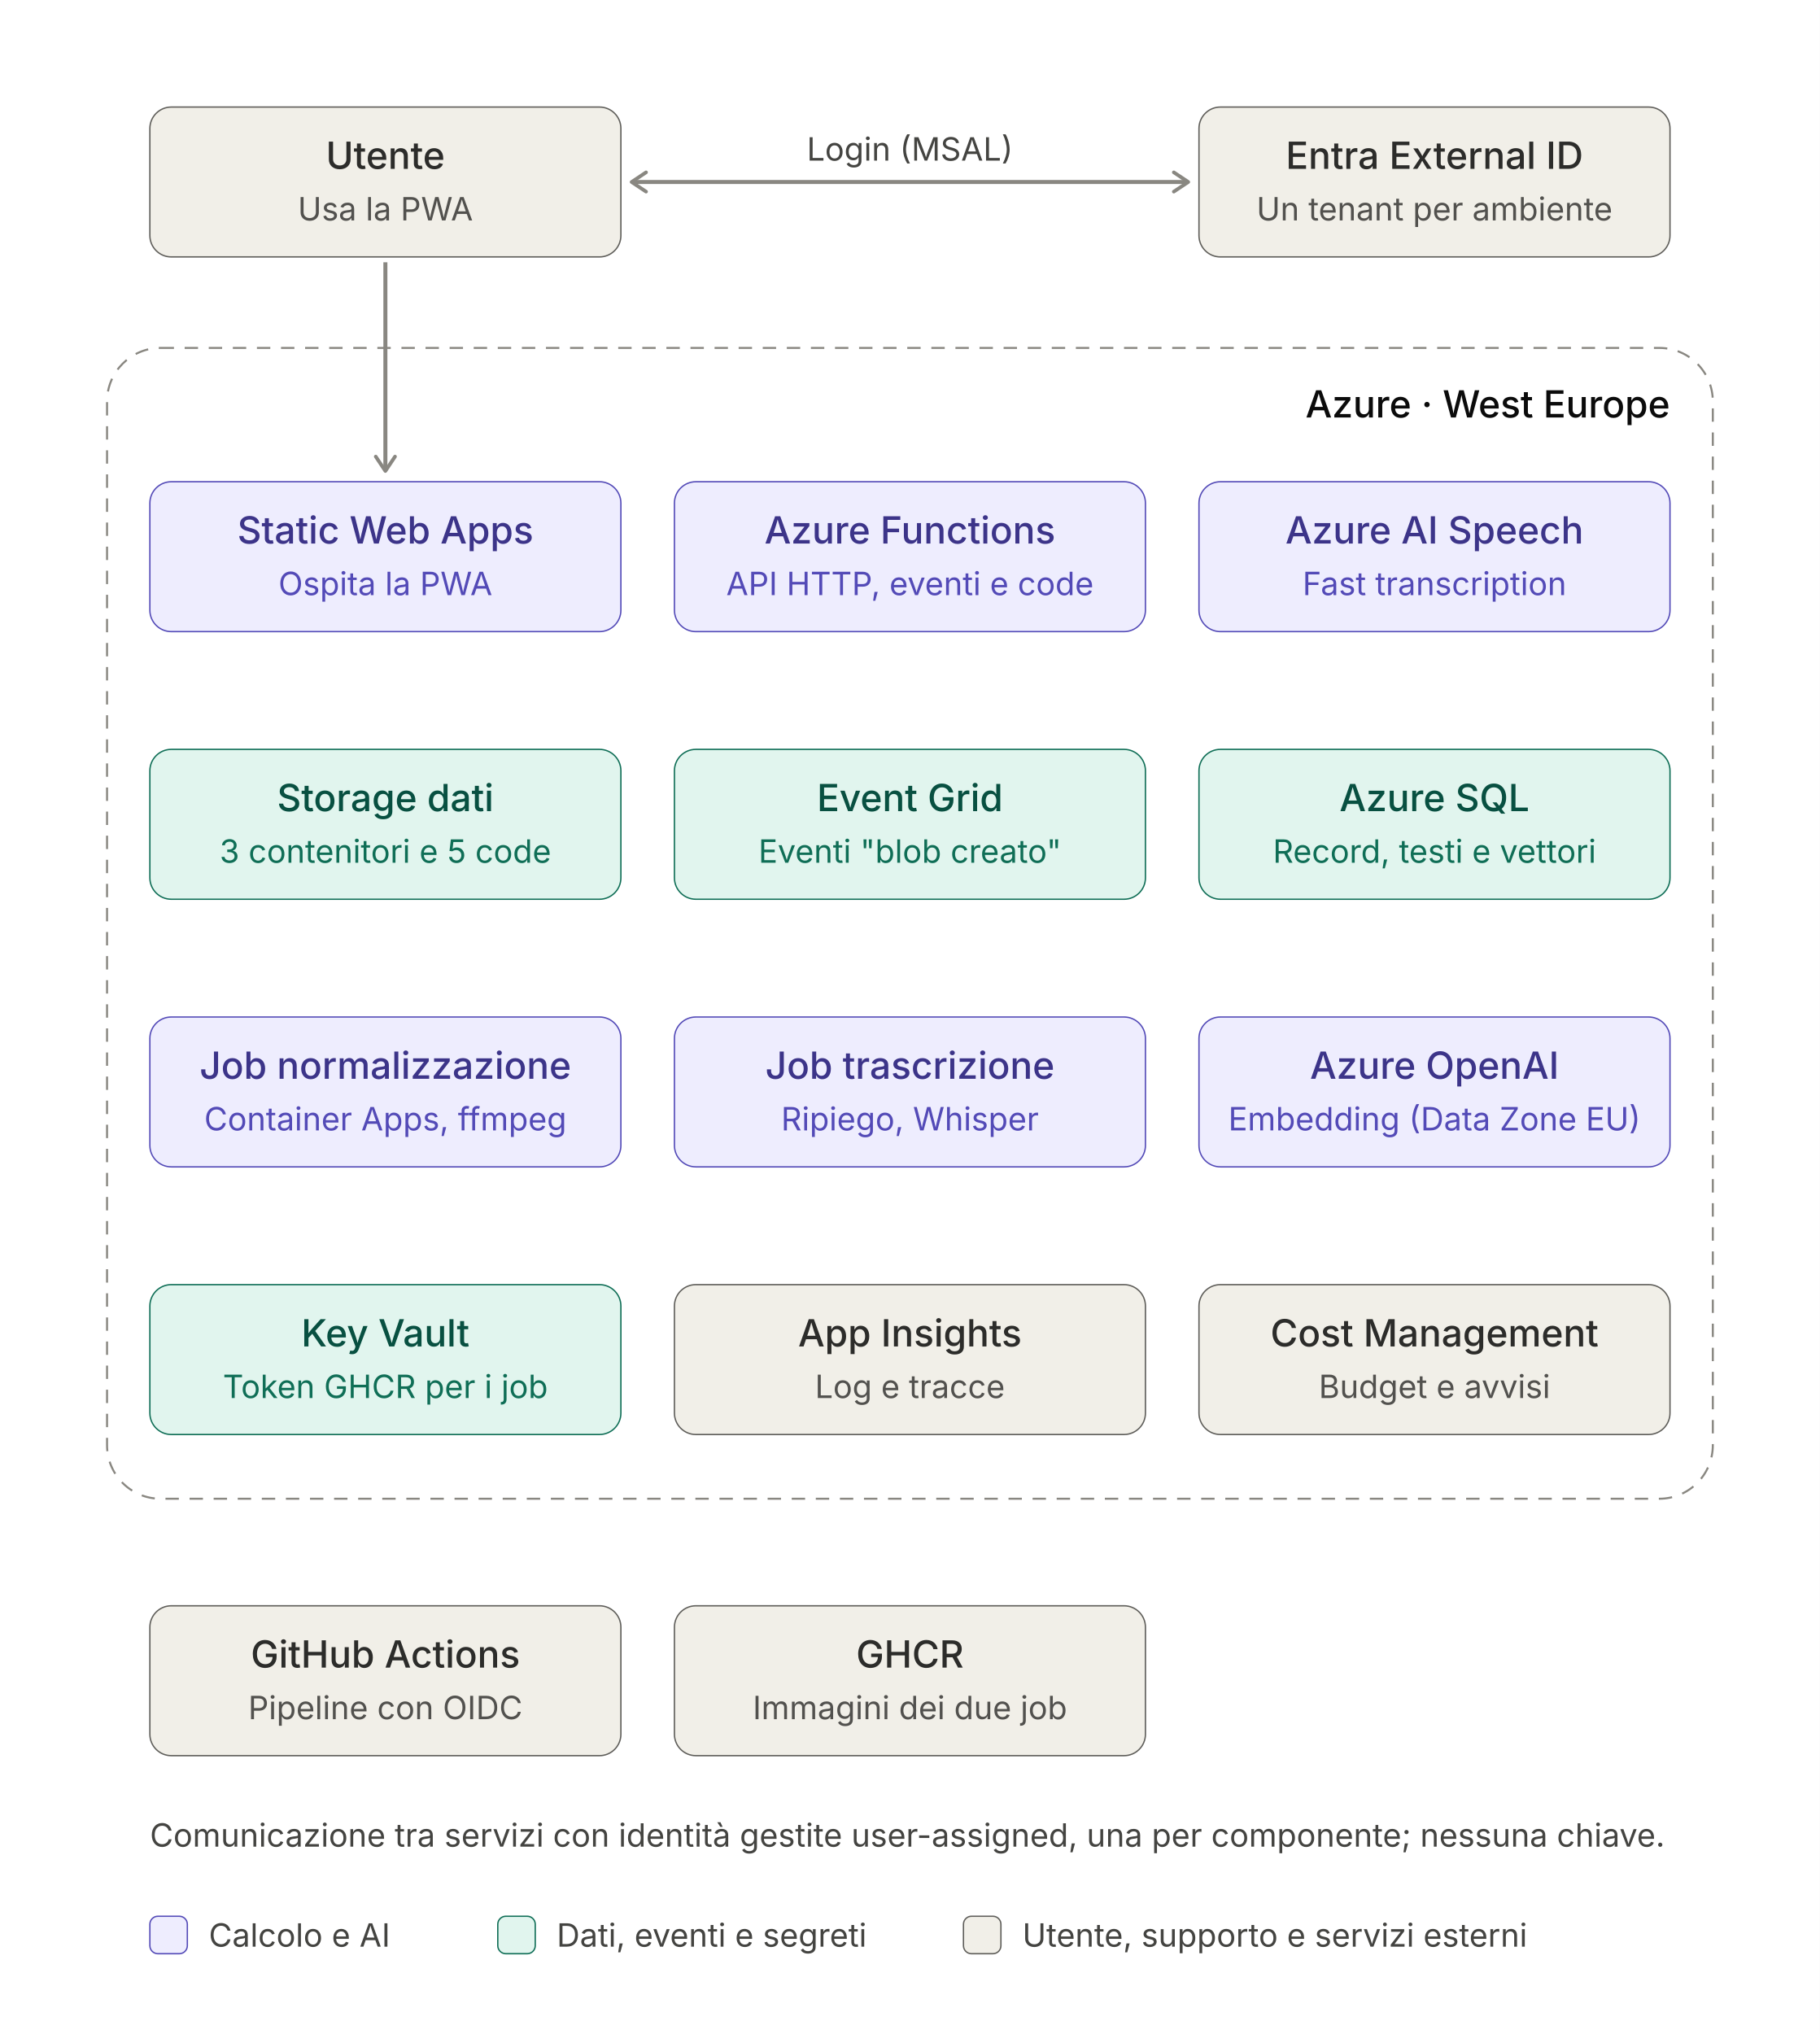
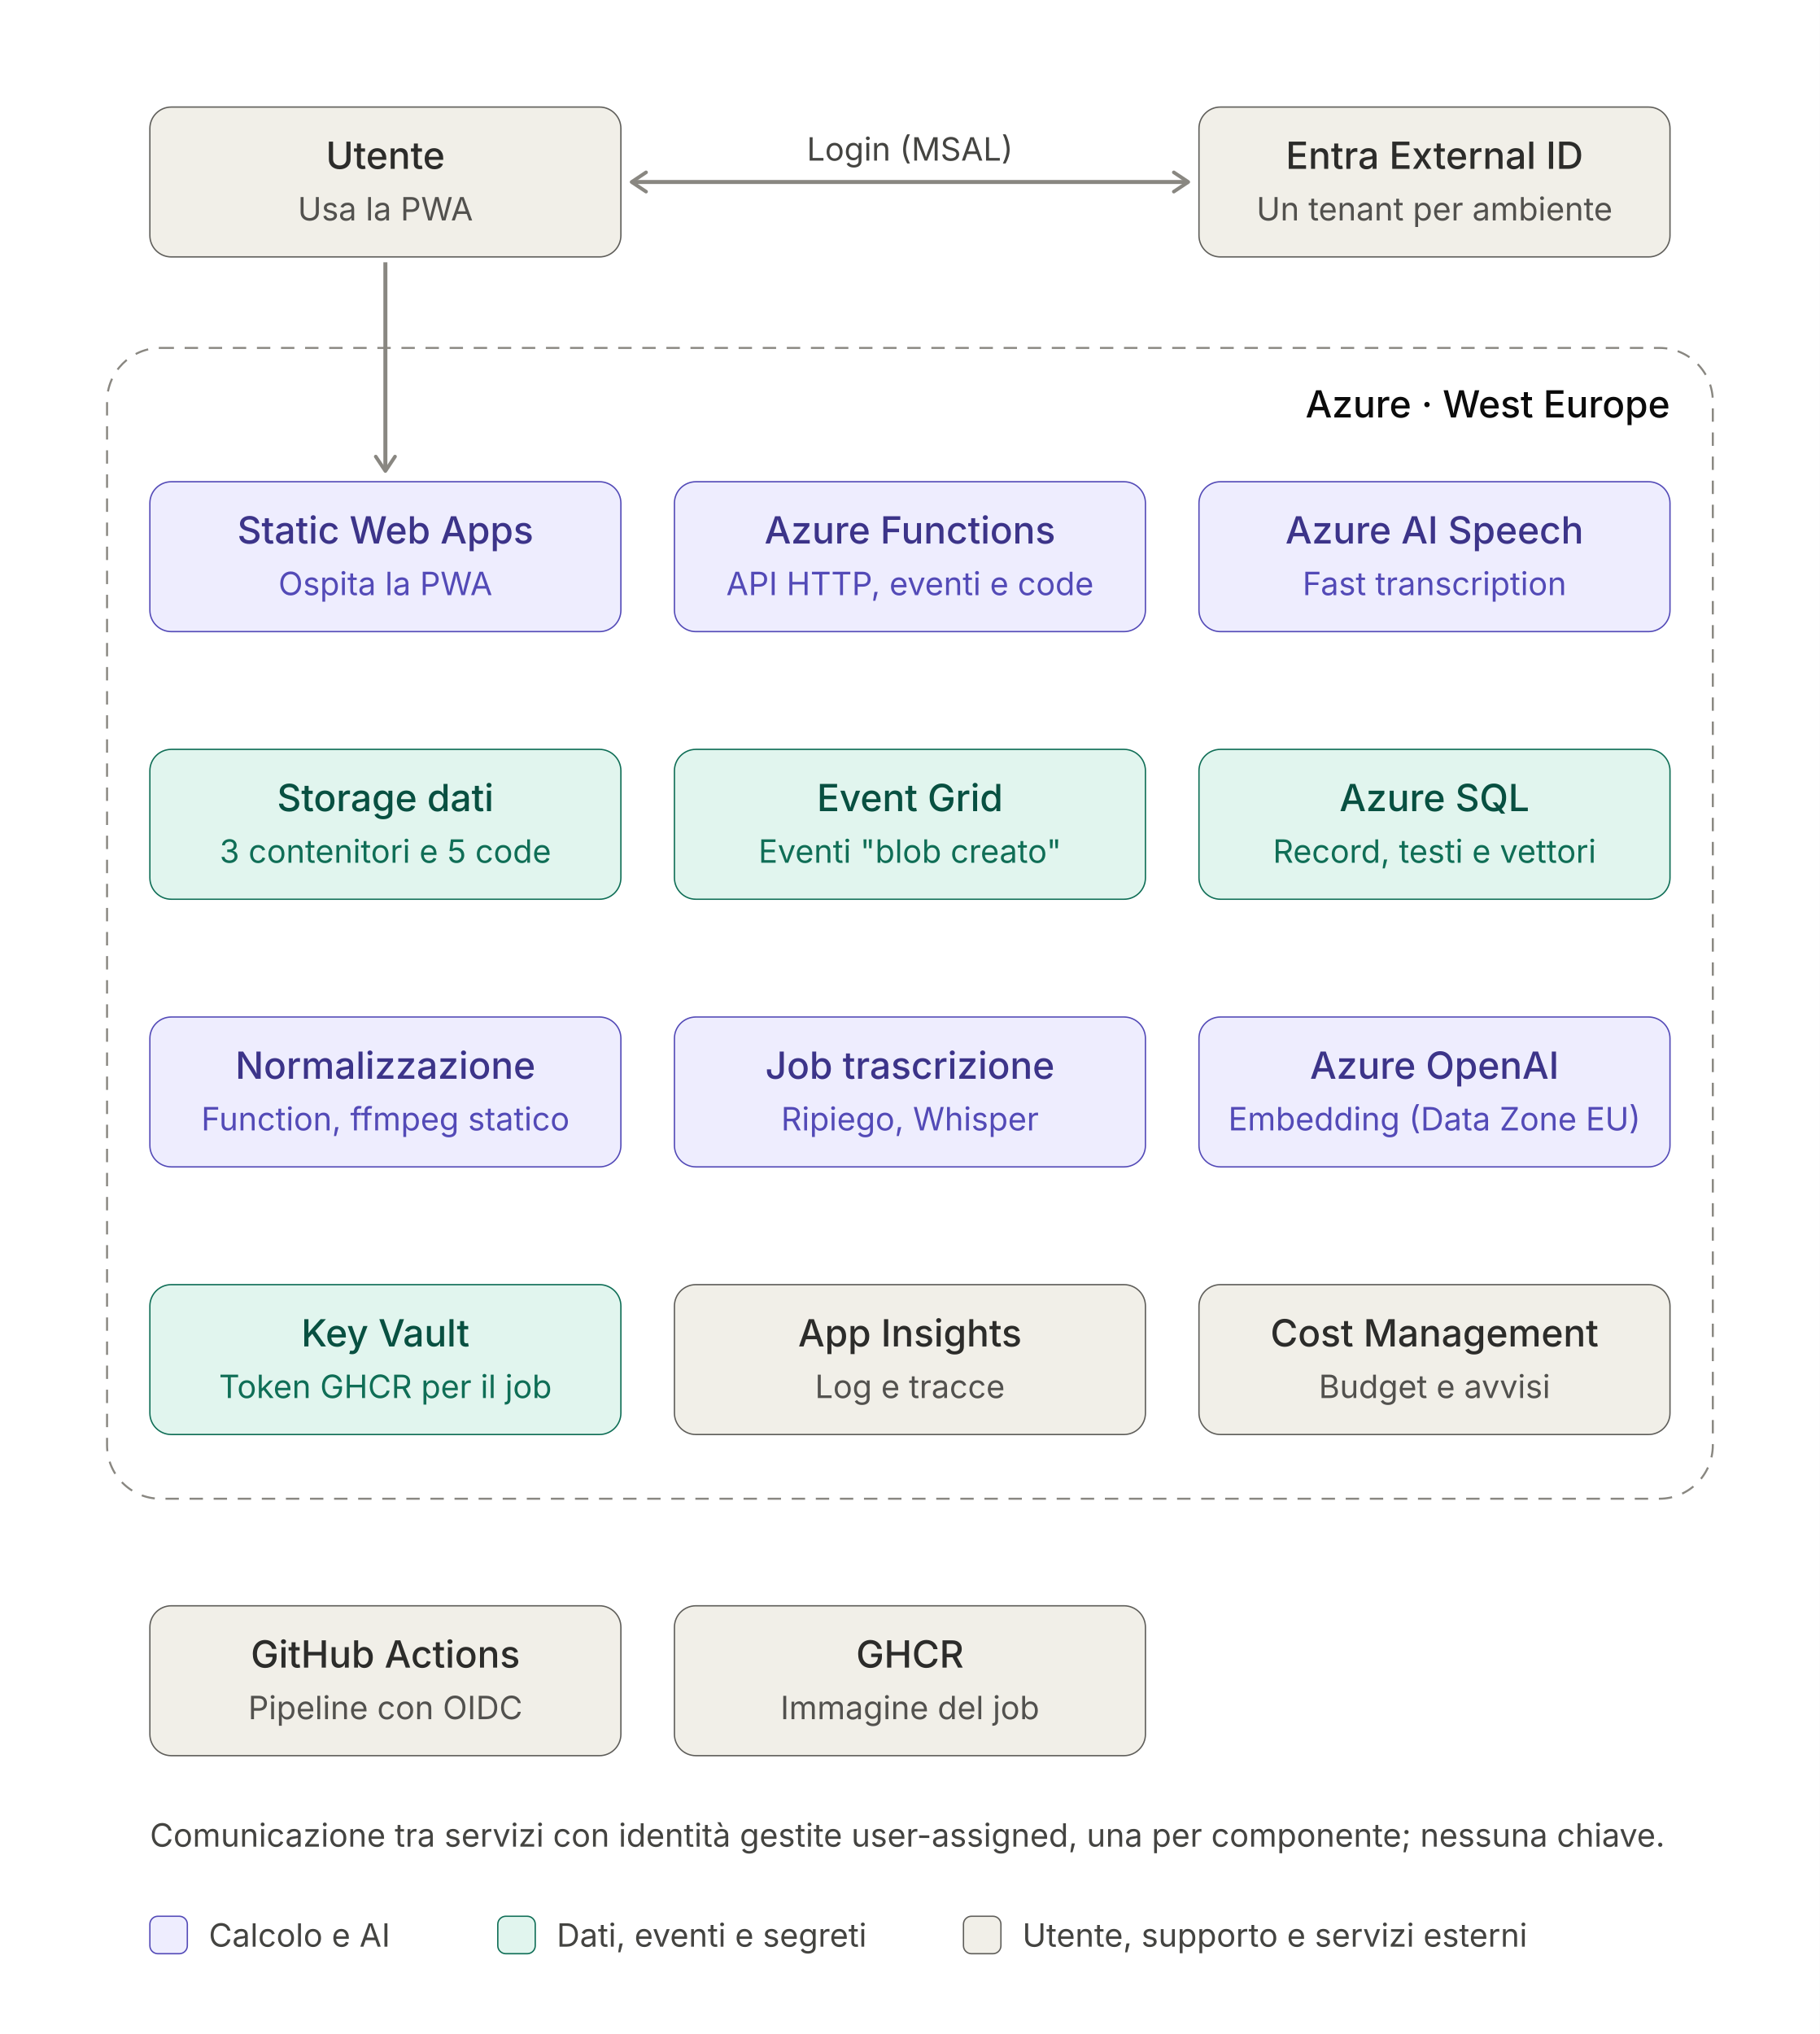
<svg xmlns="http://www.w3.org/2000/svg" width="100%" viewBox="0 0 680 760" role="img">
  <style>
  text { font-family: -apple-system, BlinkMacSystemFont, "Segoe UI", sans-serif; }
  .bg { fill: #ffffff; }
  .compute rect { fill: rgb(238, 237, 254); stroke: rgb(83, 74, 183); }
  .compute .t { fill: rgb(60, 52, 137); }
  .compute .s { fill: rgb(83, 74, 183); }
  .storage rect { fill: rgb(225, 245, 238); stroke: rgb(15, 110, 86); }
  .storage .t { fill: rgb(8, 80, 65); }
  .storage .s { fill: rgb(15, 110, 86); }
  .external rect { fill: rgb(241, 239, 232); stroke: rgb(95, 94, 90); }
  .external .t { fill: rgb(44, 44, 42); }
  .external .s { fill: rgb(82, 81, 78); }
  .t { font-size: 14px; font-weight: 500; }
  .s, .label { font-size: 12px; font-weight: 400; }
  .label { fill: rgb(68, 68, 65); paint-order: stroke; stroke: #ffffff; stroke-width: 4px; stroke-linejoin: round; }
  .region { fill: none; stroke: rgb(137, 135, 129); stroke-width: 0.75px; stroke-dasharray: 5 4; }
  .region-label { fill: rgb(11, 11, 11); font-size: 14px; font-weight: 500; }
  .flow { fill: none; stroke: rgb(137, 135, 129); stroke-width: 1.5px; }
</style>
  <defs>
    <marker id="arrow" viewBox="0 0 10 10" refX="8" refY="5" markerWidth="6" markerHeight="6" orient="auto-start-reverse">
      <path d="M2 1L8 5L2 9" fill="none" stroke="context-stroke" stroke-width="1.5" stroke-linecap="round" stroke-linejoin="round" />
    </marker>
  </defs>
  <rect class="bg" width="680" height="760" />
  <g class="external">
    <rect x="56" y="40" width="176" height="56" rx="8" stroke-width="0.5" />
    <text class="t" x="144" y="58" text-anchor="middle" dominant-baseline="central">Utente</text>
    <text class="s" x="144" y="78" text-anchor="middle" dominant-baseline="central">Usa la PWA</text>
  </g>
  <g class="external">
    <rect x="448" y="40" width="176" height="56" rx="8" stroke-width="0.5" />
    <text class="t" x="536" y="58" text-anchor="middle" dominant-baseline="central">Entra External ID</text>
    <text class="s" x="536" y="78" text-anchor="middle" dominant-baseline="central">Un tenant per ambiente</text>
  </g>
  <line class="flow" x1="236" y1="68" x2="444" y2="68" marker-start="url(#arrow)" marker-end="url(#arrow)" />
  <text class="label" x="340" y="60" text-anchor="middle">Login (MSAL)</text>
  <rect class="region" x="40" y="130" width="600" height="430" rx="20" />
  <text class="region-label" x="624" y="156" text-anchor="end">Azure · West Europe</text>
  <line class="flow" x1="144" y1="98" x2="144" y2="176" marker-end="url(#arrow)" />
  <g class="compute">
    <rect x="56" y="180" width="176" height="56" rx="8" stroke-width="0.5" />
    <text class="t" x="144" y="198" text-anchor="middle" dominant-baseline="central">Static Web Apps</text>
    <text class="s" x="144" y="218" text-anchor="middle" dominant-baseline="central">Ospita la PWA</text>
  </g>
  <g class="compute">
    <rect x="252" y="180" width="176" height="56" rx="8" stroke-width="0.5" />
    <text class="t" x="340" y="198" text-anchor="middle" dominant-baseline="central">Azure Functions</text>
    <text class="s" x="340" y="218" text-anchor="middle" dominant-baseline="central">API HTTP, eventi e code</text>
  </g>
  <g class="compute">
    <rect x="448" y="180" width="176" height="56" rx="8" stroke-width="0.5" />
    <text class="t" x="536" y="198" text-anchor="middle" dominant-baseline="central">Azure AI Speech</text>
    <text class="s" x="536" y="218" text-anchor="middle" dominant-baseline="central">Fast transcription</text>
  </g>
  <g class="storage">
    <rect x="56" y="280" width="176" height="56" rx="8" stroke-width="0.5" />
    <text class="t" x="144" y="298" text-anchor="middle" dominant-baseline="central">Storage dati</text>
    <text class="s" x="144" y="318" text-anchor="middle" dominant-baseline="central">3 contenitori e 5 code</text>
  </g>
  <g class="storage">
    <rect x="252" y="280" width="176" height="56" rx="8" stroke-width="0.5" />
    <text class="t" x="340" y="298" text-anchor="middle" dominant-baseline="central">Event Grid</text>
    <text class="s" x="340" y="318" text-anchor="middle" dominant-baseline="central">Eventi "blob creato"</text>
  </g>
  <g class="storage">
    <rect x="448" y="280" width="176" height="56" rx="8" stroke-width="0.5" />
    <text class="t" x="536" y="298" text-anchor="middle" dominant-baseline="central">Azure SQL</text>
    <text class="s" x="536" y="318" text-anchor="middle" dominant-baseline="central">Record, testi e vettori</text>
  </g>
  <g class="compute">
    <rect x="56" y="380" width="176" height="56" rx="8" stroke-width="0.5" />
-     <text class="t" x="144" y="398" text-anchor="middle" dominant-baseline="central">Job normalizzazione</text>
-     <text class="s" x="144" y="418" text-anchor="middle" dominant-baseline="central">Container Apps, ffmpeg</text>
+     <text class="t" x="144" y="398" text-anchor="middle" dominant-baseline="central">Normalizzazione</text>
+     <text class="s" x="144" y="418" text-anchor="middle" dominant-baseline="central">Function, ffmpeg statico</text>
  </g>
  <g class="compute">
    <rect x="252" y="380" width="176" height="56" rx="8" stroke-width="0.5" />
    <text class="t" x="340" y="398" text-anchor="middle" dominant-baseline="central">Job trascrizione</text>
    <text class="s" x="340" y="418" text-anchor="middle" dominant-baseline="central">Ripiego, Whisper</text>
  </g>
  <g class="compute">
    <rect x="448" y="380" width="176" height="56" rx="8" stroke-width="0.5" />
    <text class="t" x="536" y="398" text-anchor="middle" dominant-baseline="central">Azure OpenAI</text>
    <text class="s" x="536" y="418" text-anchor="middle" dominant-baseline="central">Embedding (Data Zone EU)</text>
  </g>
  <g class="storage">
    <rect x="56" y="480" width="176" height="56" rx="8" stroke-width="0.5" />
    <text class="t" x="144" y="498" text-anchor="middle" dominant-baseline="central">Key Vault</text>
-     <text class="s" x="144" y="518" text-anchor="middle" dominant-baseline="central">Token GHCR per i job</text>
+     <text class="s" x="144" y="518" text-anchor="middle" dominant-baseline="central">Token GHCR per il job</text>
  </g>
  <g class="external">
    <rect x="252" y="480" width="176" height="56" rx="8" stroke-width="0.5" />
    <text class="t" x="340" y="498" text-anchor="middle" dominant-baseline="central">App Insights</text>
    <text class="s" x="340" y="518" text-anchor="middle" dominant-baseline="central">Log e tracce</text>
  </g>
  <g class="external">
    <rect x="448" y="480" width="176" height="56" rx="8" stroke-width="0.5" />
    <text class="t" x="536" y="498" text-anchor="middle" dominant-baseline="central">Cost Management</text>
    <text class="s" x="536" y="518" text-anchor="middle" dominant-baseline="central">Budget e avvisi</text>
  </g>
  <g class="external">
    <rect x="56" y="600" width="176" height="56" rx="8" stroke-width="0.5" />
    <text class="t" x="144" y="618" text-anchor="middle" dominant-baseline="central">GitHub Actions</text>
    <text class="s" x="144" y="638" text-anchor="middle" dominant-baseline="central">Pipeline con OIDC</text>
  </g>
  <g class="external">
    <rect x="252" y="600" width="176" height="56" rx="8" stroke-width="0.5" />
    <text class="t" x="340" y="618" text-anchor="middle" dominant-baseline="central">GHCR</text>
-     <text class="s" x="340" y="638" text-anchor="middle" dominant-baseline="central">Immagini dei due job</text>
+     <text class="s" x="340" y="638" text-anchor="middle" dominant-baseline="central">Immagine del job</text>
  </g>
  <text class="label" x="56" y="690">Comunicazione tra servizi con identità gestite user-assigned, una per componente; nessuna chiave.</text>
  <g class="compute">
    <rect x="56" y="716" width="14" height="14" rx="3" stroke-width="0.5" />
  </g>
  <text class="label" x="78" y="723" dominant-baseline="central">Calcolo e AI</text>
  <g class="storage">
    <rect x="186" y="716" width="14" height="14" rx="3" stroke-width="0.5" />
  </g>
  <text class="label" x="208" y="723" dominant-baseline="central">Dati, eventi e segreti</text>
  <g class="external">
    <rect x="360" y="716" width="14" height="14" rx="3" stroke-width="0.5" />
  </g>
  <text class="label" x="382" y="723" dominant-baseline="central">Utente, supporto e servizi esterni</text>
</svg>
